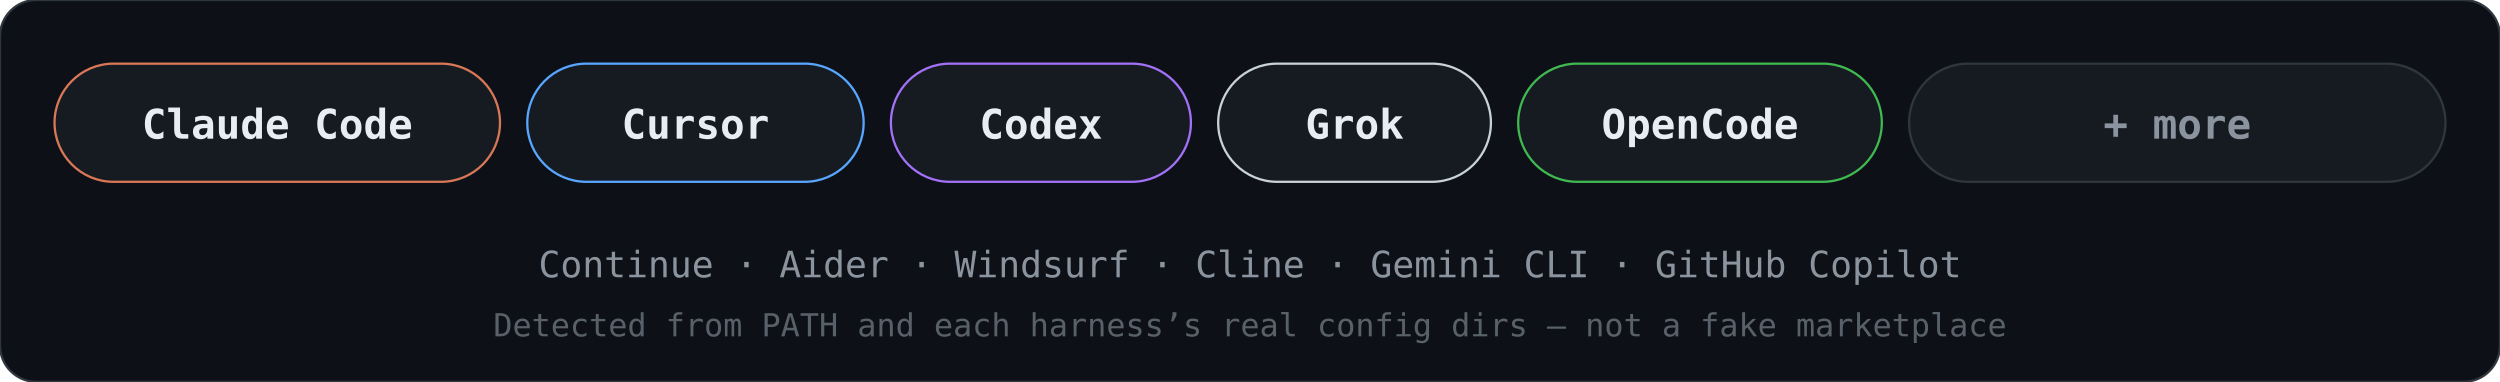
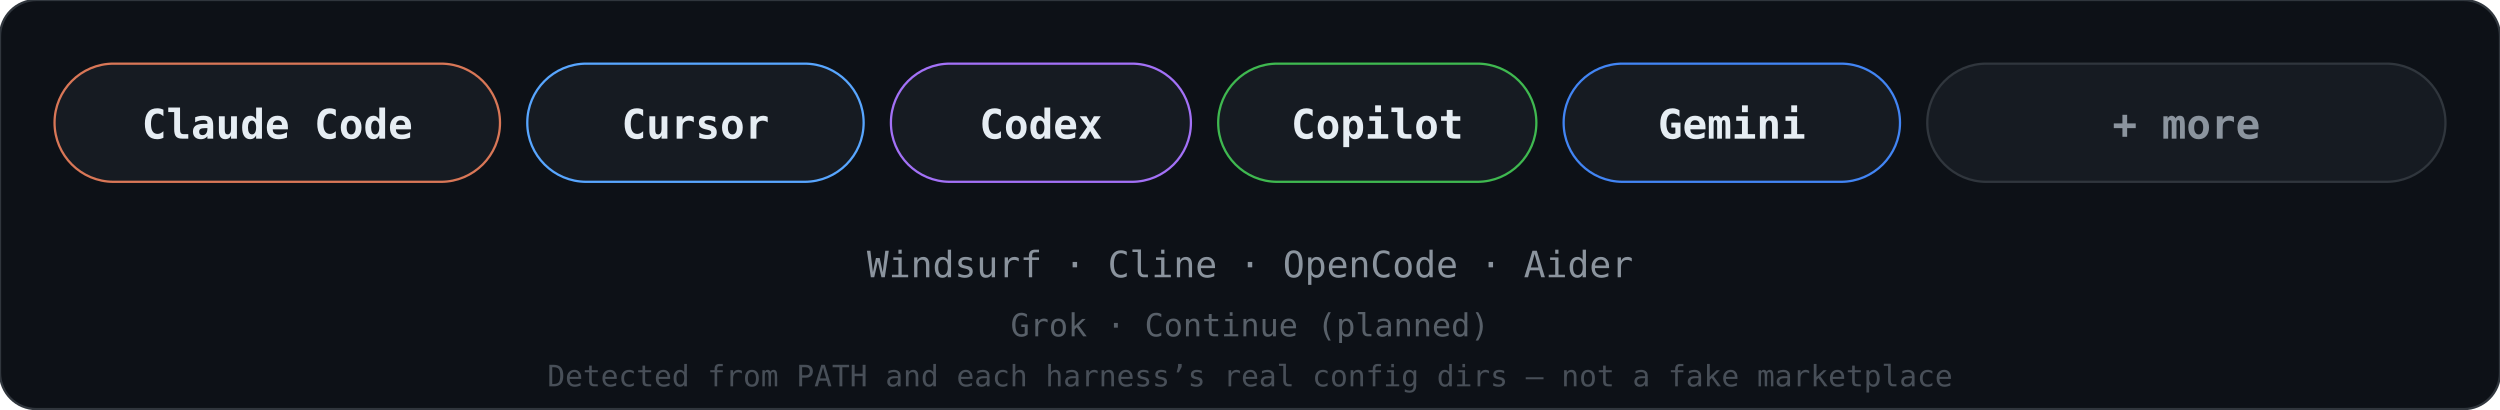
- <svg xmlns="http://www.w3.org/2000/svg" viewBox="0 0 1100 168" width="1100" height="168" role="img" aria-label="Harnesses Cinch can wire: Claude Code, Cursor, Codex, Grok, OpenCode, and more">
+ <svg xmlns="http://www.w3.org/2000/svg" viewBox="0 0 1100 180" width="1100" height="180" role="img" aria-label="Harnesses Cinch can wire: Claude Code, Cursor, Codex, Copilot, Gemini, and more">
  <style>
    text{font-family:ui-monospace,SFMono-Regular,Menlo,Consolas,monospace}
  </style>
-   <rect width="1100" height="168" rx="16" fill="#0d1117" stroke="#30363d" />
+   <rect width="1100" height="180" rx="16" fill="#0d1117" stroke="#30363d" />
  <g font-size="18" font-weight="700" text-anchor="middle">
    <rect x="24" y="28" width="196" height="52" rx="26" fill="#161b22" stroke="#d97757" />
    <text x="122" y="61" fill="#e6edf3">Claude Code</text>
    <rect x="232" y="28" width="148" height="52" rx="26" fill="#161b22" stroke="#58a6ff" />
    <text x="306" y="61" fill="#e6edf3">Cursor</text>
    <rect x="392" y="28" width="132" height="52" rx="26" fill="#161b22" stroke="#a371f7" />
    <text x="458" y="61" fill="#e6edf3">Codex</text>
-     <rect x="536" y="28" width="120" height="52" rx="26" fill="#161b22" stroke="#c9d1d9" />
-     <text x="596" y="61" fill="#e6edf3">Grok</text>
-     <rect x="668" y="28" width="160" height="52" rx="26" fill="#161b22" stroke="#3fb950" />
-     <text x="748" y="61" fill="#e6edf3">OpenCode</text>
-     <rect x="840" y="28" width="236" height="52" rx="26" fill="#161b22" stroke="#30363d" />
-     <text x="958" y="61" fill="#8b949e">+ more</text>
+     <rect x="536" y="28" width="140" height="52" rx="26" fill="#161b22" stroke="#3fb950" />
+     <text x="606" y="61" fill="#e6edf3">Copilot</text>
+     <rect x="688" y="28" width="148" height="52" rx="26" fill="#161b22" stroke="#4285f4" />
+     <text x="762" y="61" fill="#e6edf3">Gemini</text>
+     <rect x="848" y="28" width="228" height="52" rx="26" fill="#161b22" stroke="#30363d" />
+     <text x="962" y="61" fill="#8b949e">+ more</text>
  </g>
-   <text x="550" y="122" text-anchor="middle" font-size="16" fill="#8b949e">Continue · Aider · Windsurf · Cline · Gemini CLI · GitHub Copilot</text>
-   <text x="550" y="148" text-anchor="middle" font-size="14" fill="#586069">Detected from PATH and each harness’s real config dirs — not a fake marketplace</text>
+   <text x="550" y="122" text-anchor="middle" font-size="16" fill="#8b949e">Windsurf · Cline · OpenCode · Aider</text>
+   <text x="550" y="148" text-anchor="middle" font-size="14" fill="#586069">Grok · Continue (planned)</text>
+   <text x="550" y="170" text-anchor="middle" font-size="13" fill="#484f58">Detected from PATH and each harness’s real config dirs — not a fake marketplace</text>
</svg>
